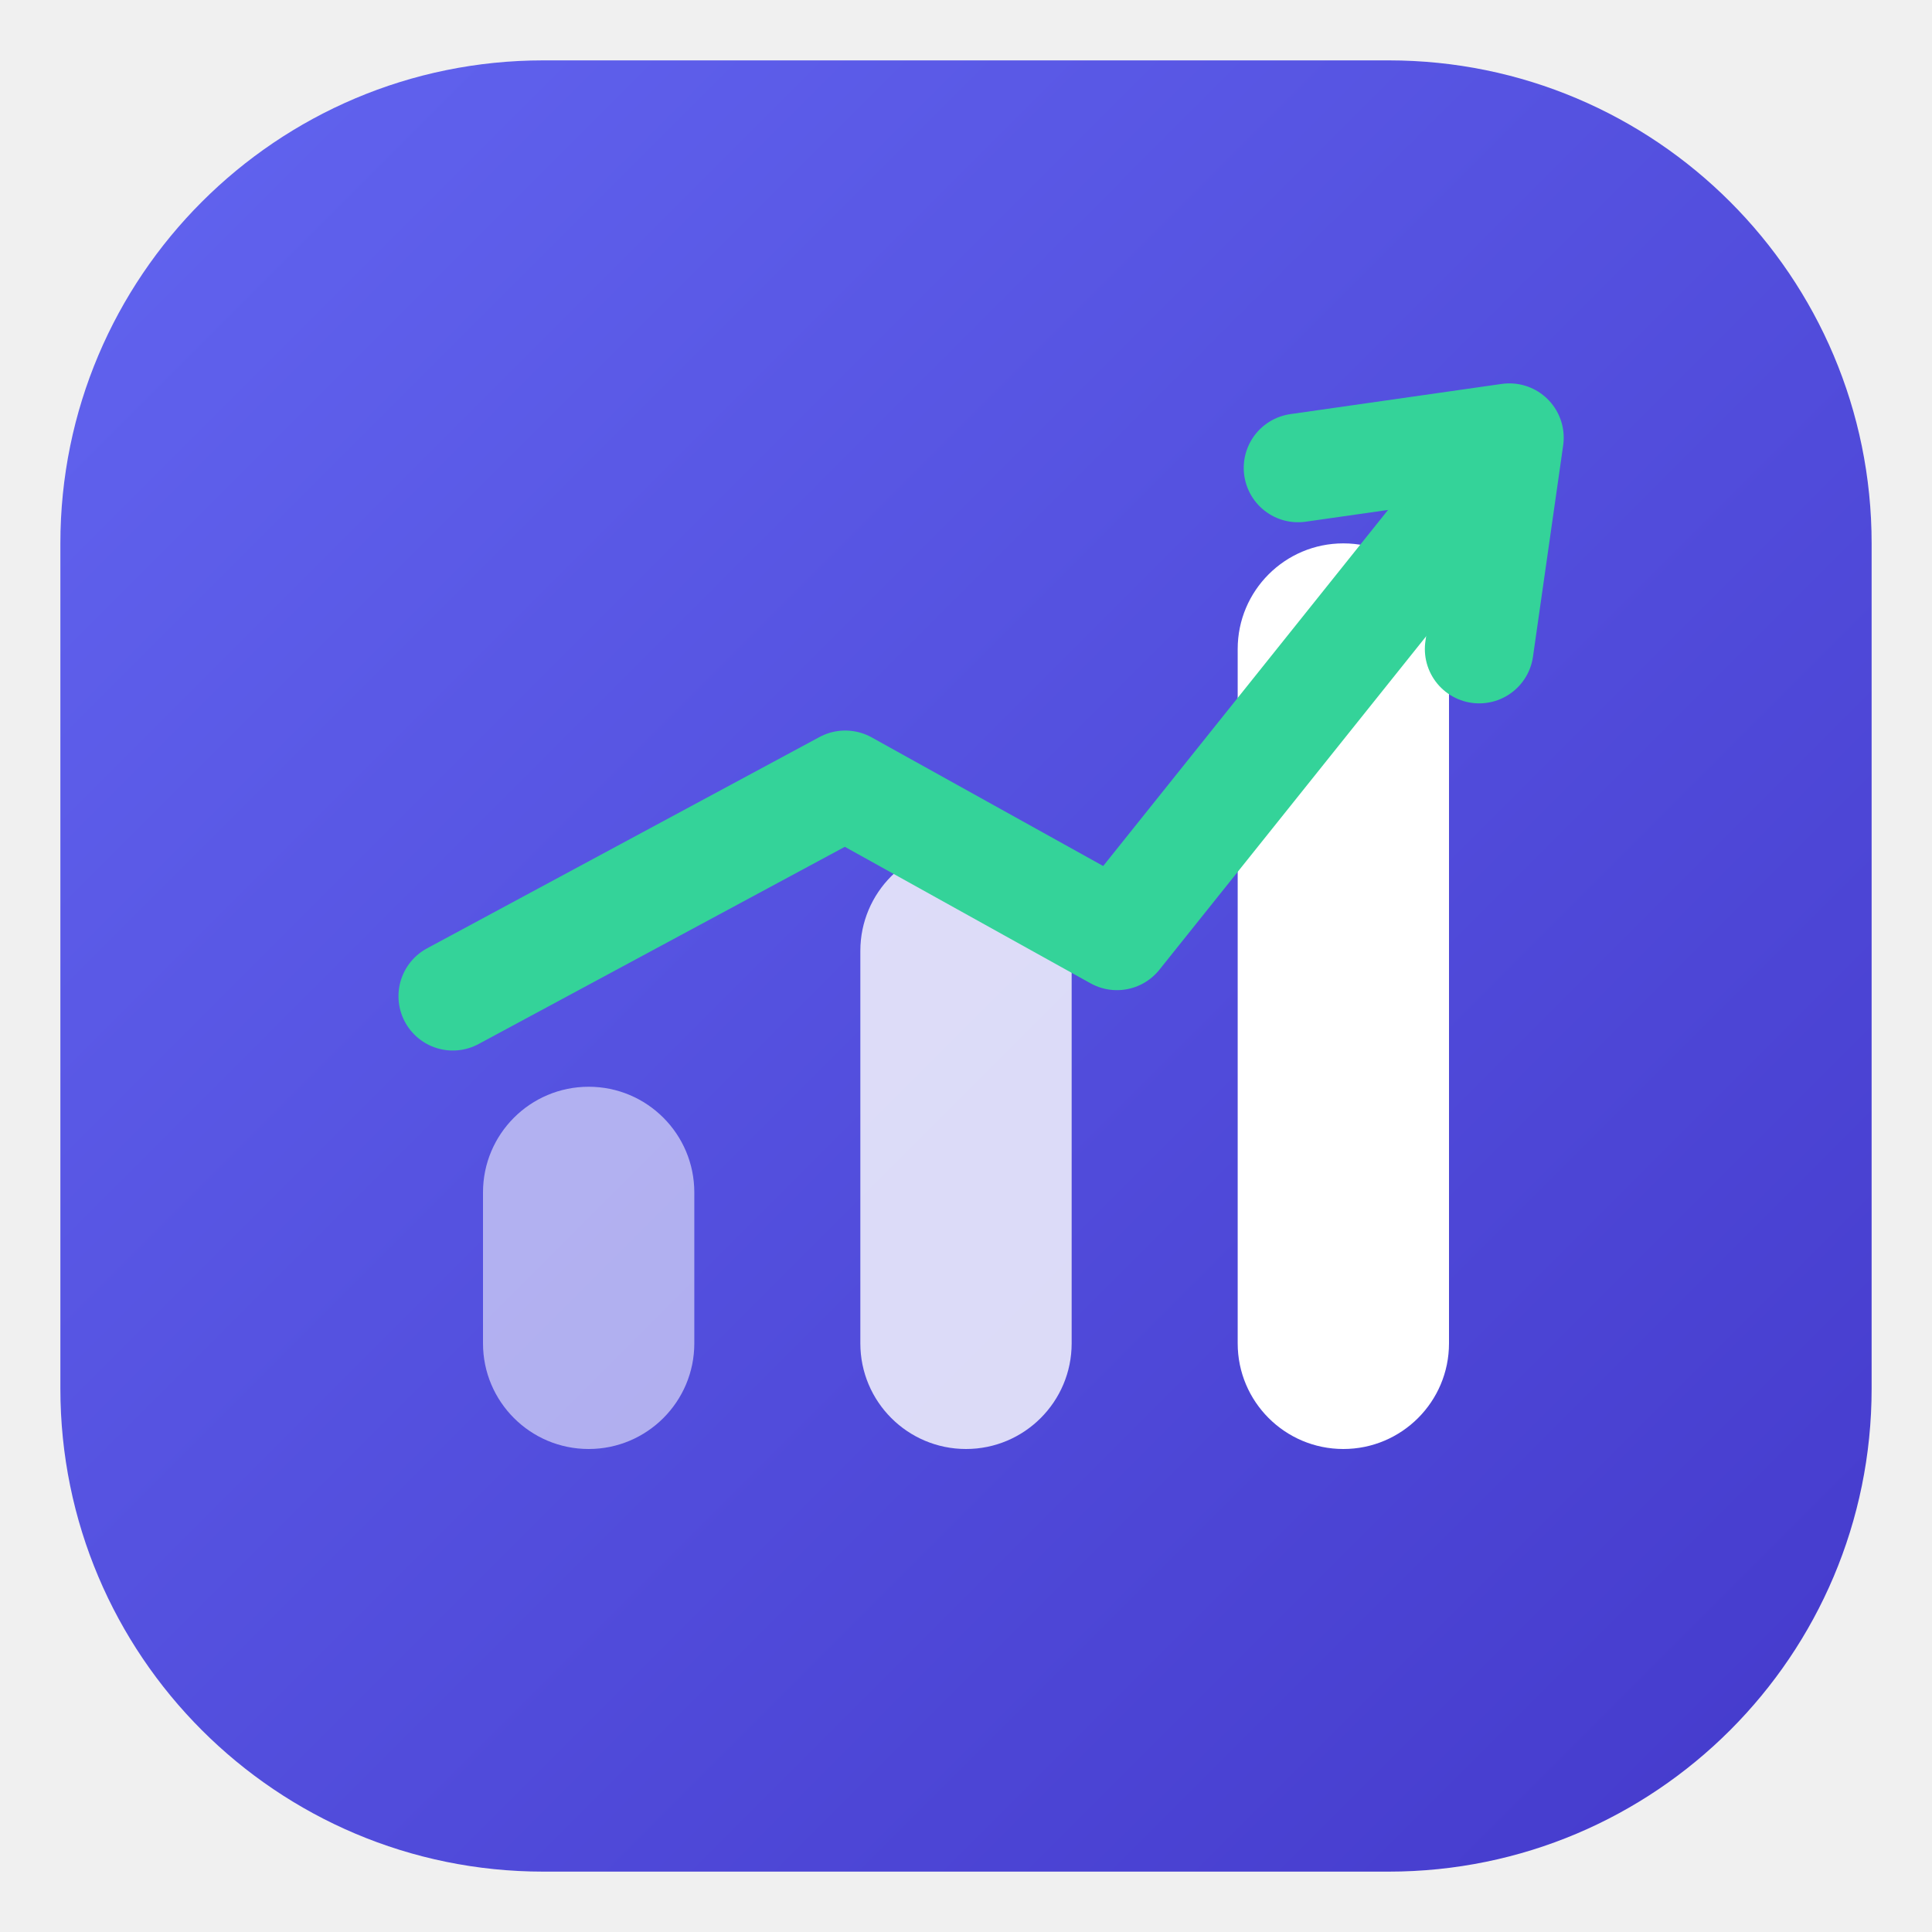
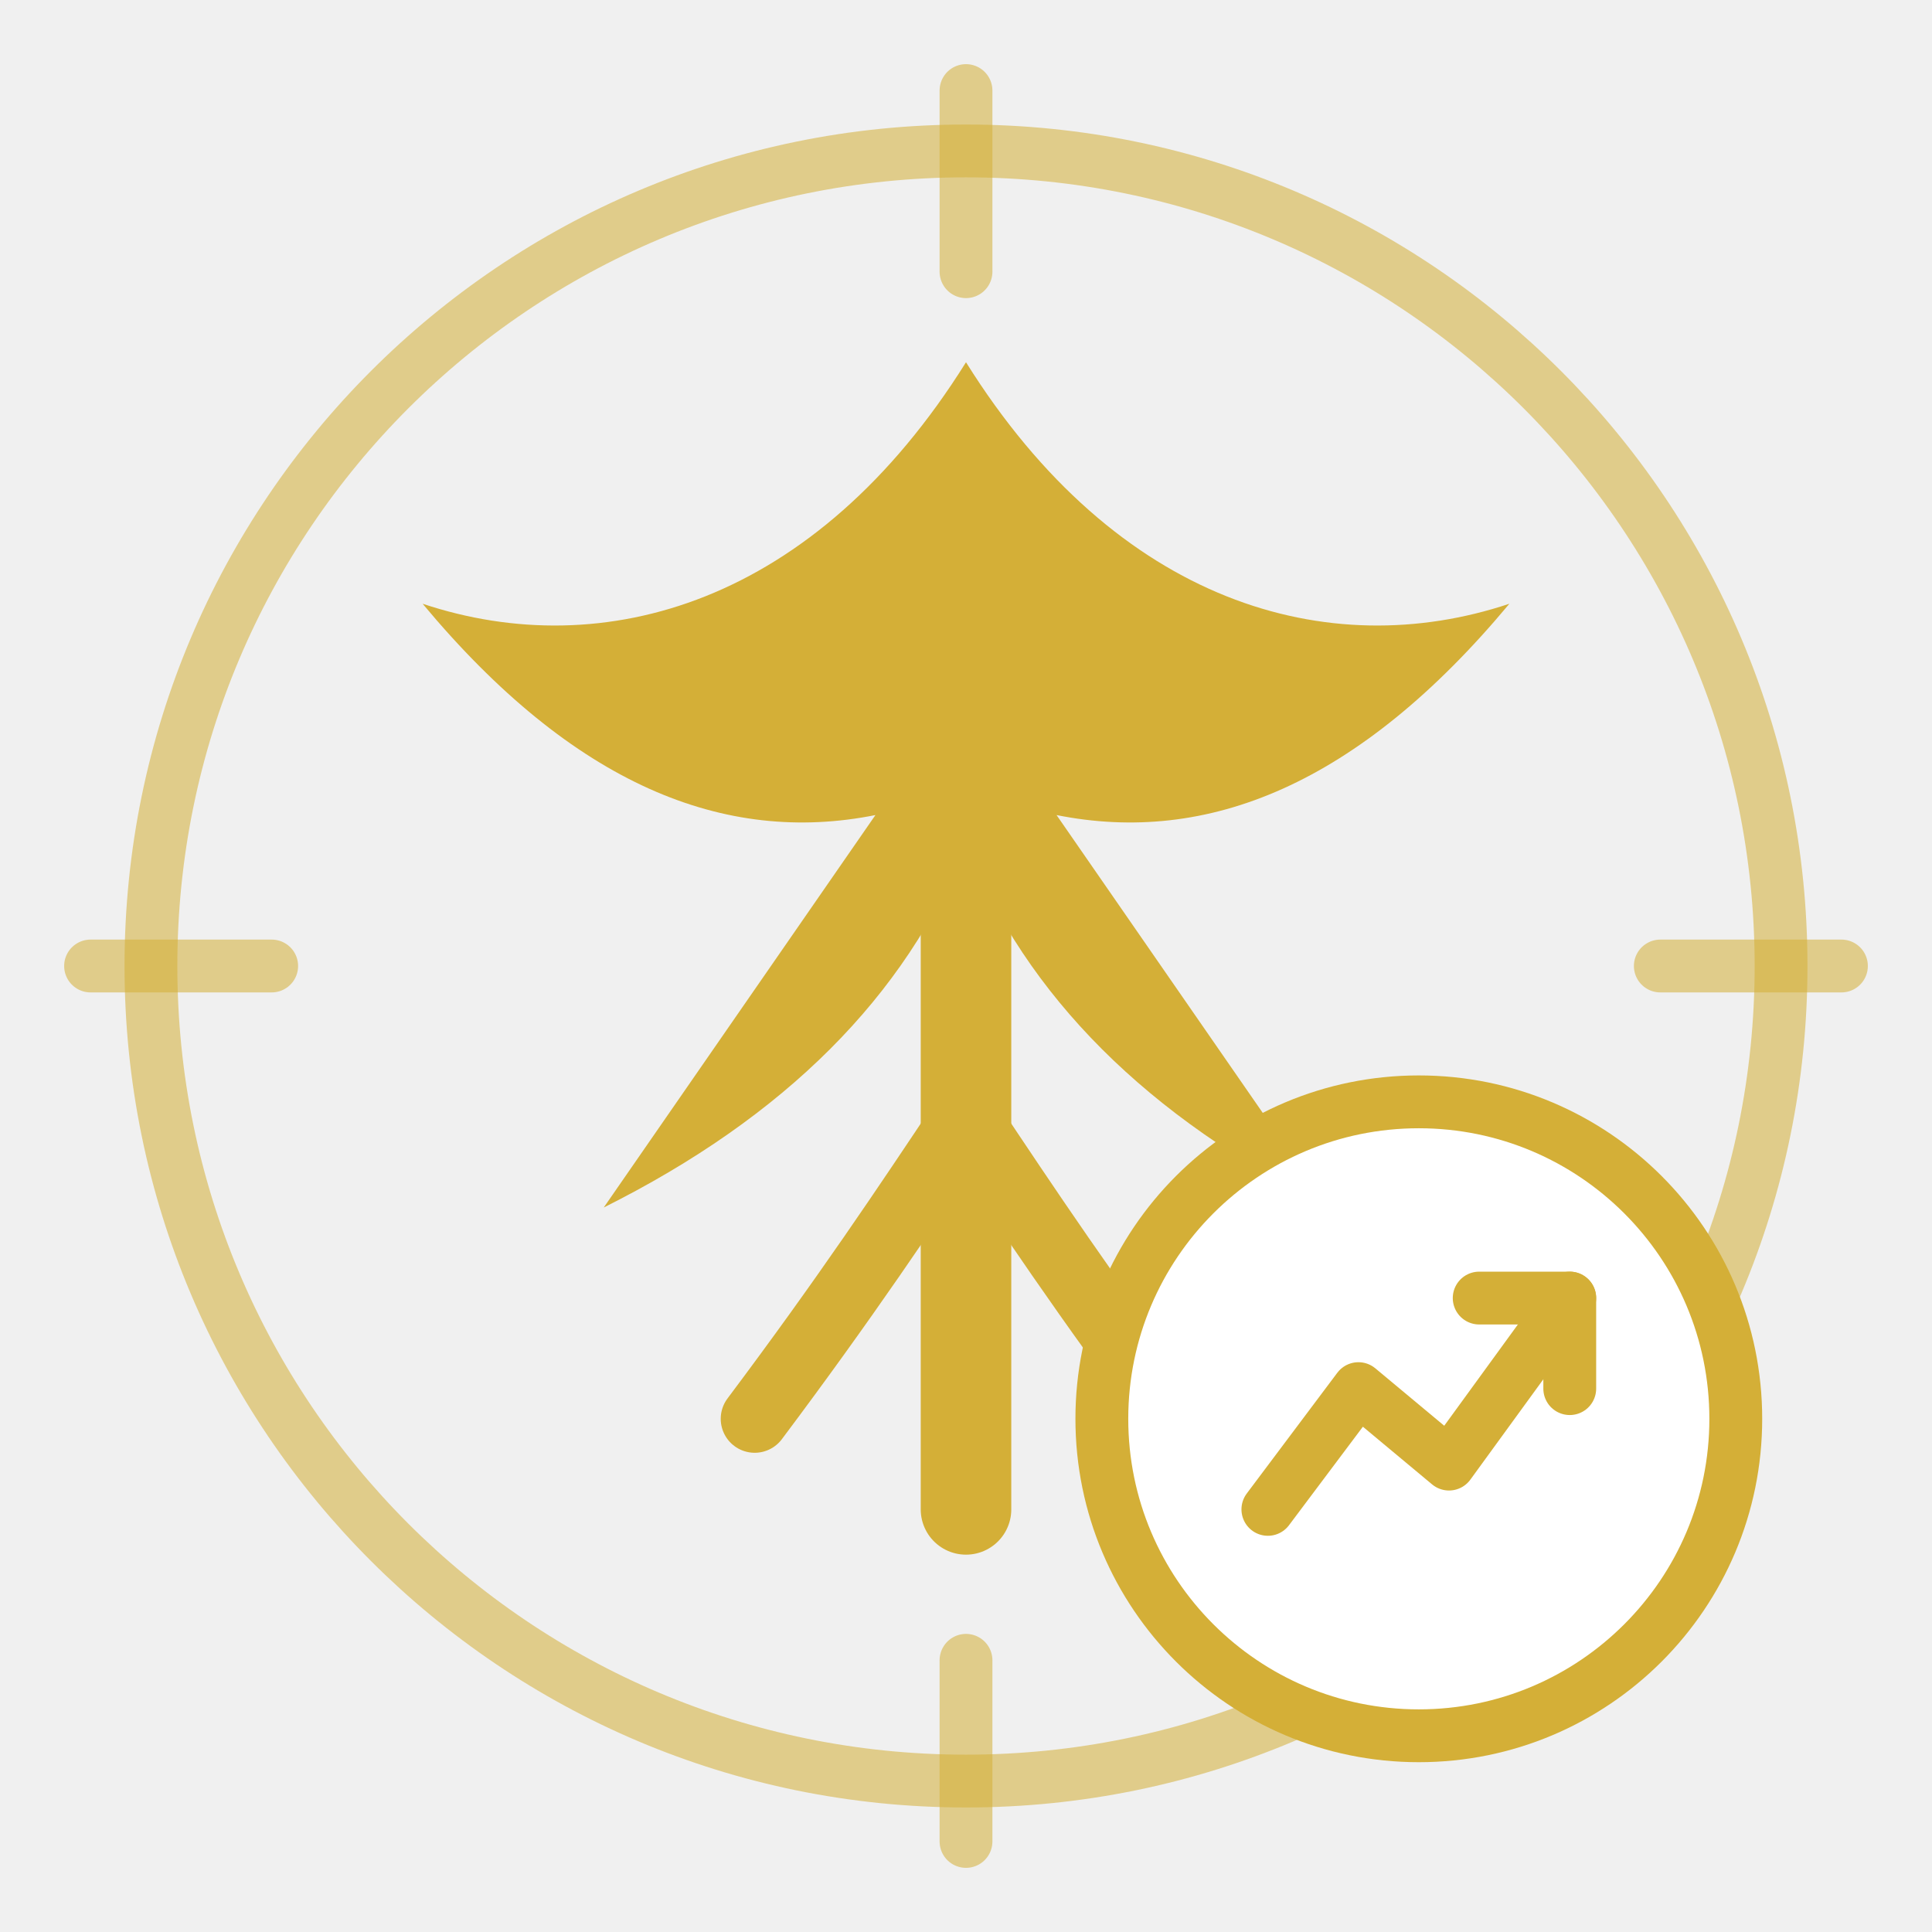
<svg xmlns="http://www.w3.org/2000/svg" width="64" height="64" viewBox="0 0 64 64" fill="none" role="img" aria-label="PR Marketing Ventures mark">
-   <defs>
-     <linearGradient id="pmvGrad" x1="0" y1="0" x2="64" y2="64" gradientUnits="userSpaceOnUse">
-       <stop offset="0" stop-color="#6366F1" />
-       <stop offset="1" stop-color="#4338CA" />
-     </linearGradient>
-   </defs>
-   <rect x="2" y="2" width="60" height="60" rx="16" fill="url(#pmvGrad)" />
-   <rect x="16" y="36" width="7" height="12" rx="3.5" fill="#FFFFFF" fill-opacity="0.55" />
-   <rect x="28.5" y="28" width="7" height="20" rx="3.5" fill="#FFFFFF" fill-opacity="0.8" />
-   <rect x="41" y="18" width="7" height="30" rx="3.5" fill="#FFFFFF" />
-   <path d="M15 33 L28 26 L37 31 L49 16" stroke="#34D399" stroke-width="3.6" stroke-linecap="round" stroke-linejoin="round" />
-   <path d="M43 15.5 L50 14.5 L49 21.5" stroke="#34D399" stroke-width="3.6" stroke-linecap="round" stroke-linejoin="round" />
+   <circle cx="32" cy="32" r="27" stroke="#D4AF37" stroke-width="1.75" opacity="0.55" />
+   <g stroke="#D4AF37" stroke-width="1.75" opacity="0.55" stroke-linecap="round">
+     <path d="M32 3v6M32 55v6M3 32h6M55 32h6" />
+   </g>
+   <path d="M32 12 C27 20 20 22 14 20 C19 26 24 28 29 27 L20 40 C26 37 30 33 32 28 C34 33 38 37 44 40 L35 27 C40 28 45 26 50 20 C44 22 37 20 32 12 Z" fill="#D4AF37" />
+   <path d="M32 28 L32 50" stroke="#D4AF37" stroke-width="3" stroke-linecap="round" />
+   <path d="M25 47 C28 43 30 40 32 37 C34 40 36 43 39 47" stroke="#D4AF37" stroke-width="2.25" stroke-linecap="round" stroke-linejoin="round" fill="none" />
+   <circle cx="47" cy="47" r="10.5" fill="#FFFFFF" stroke="#D4AF37" stroke-width="1.75" />
+   <path d="M42 50 L45 46 L48 48.5 L52 43" stroke="#D4AF37" stroke-width="1.75" stroke-linecap="round" stroke-linejoin="round" fill="none" />
+   <path d="M49 43h3v3" stroke="#D4AF37" stroke-width="1.75" stroke-linecap="round" stroke-linejoin="round" />
</svg>
